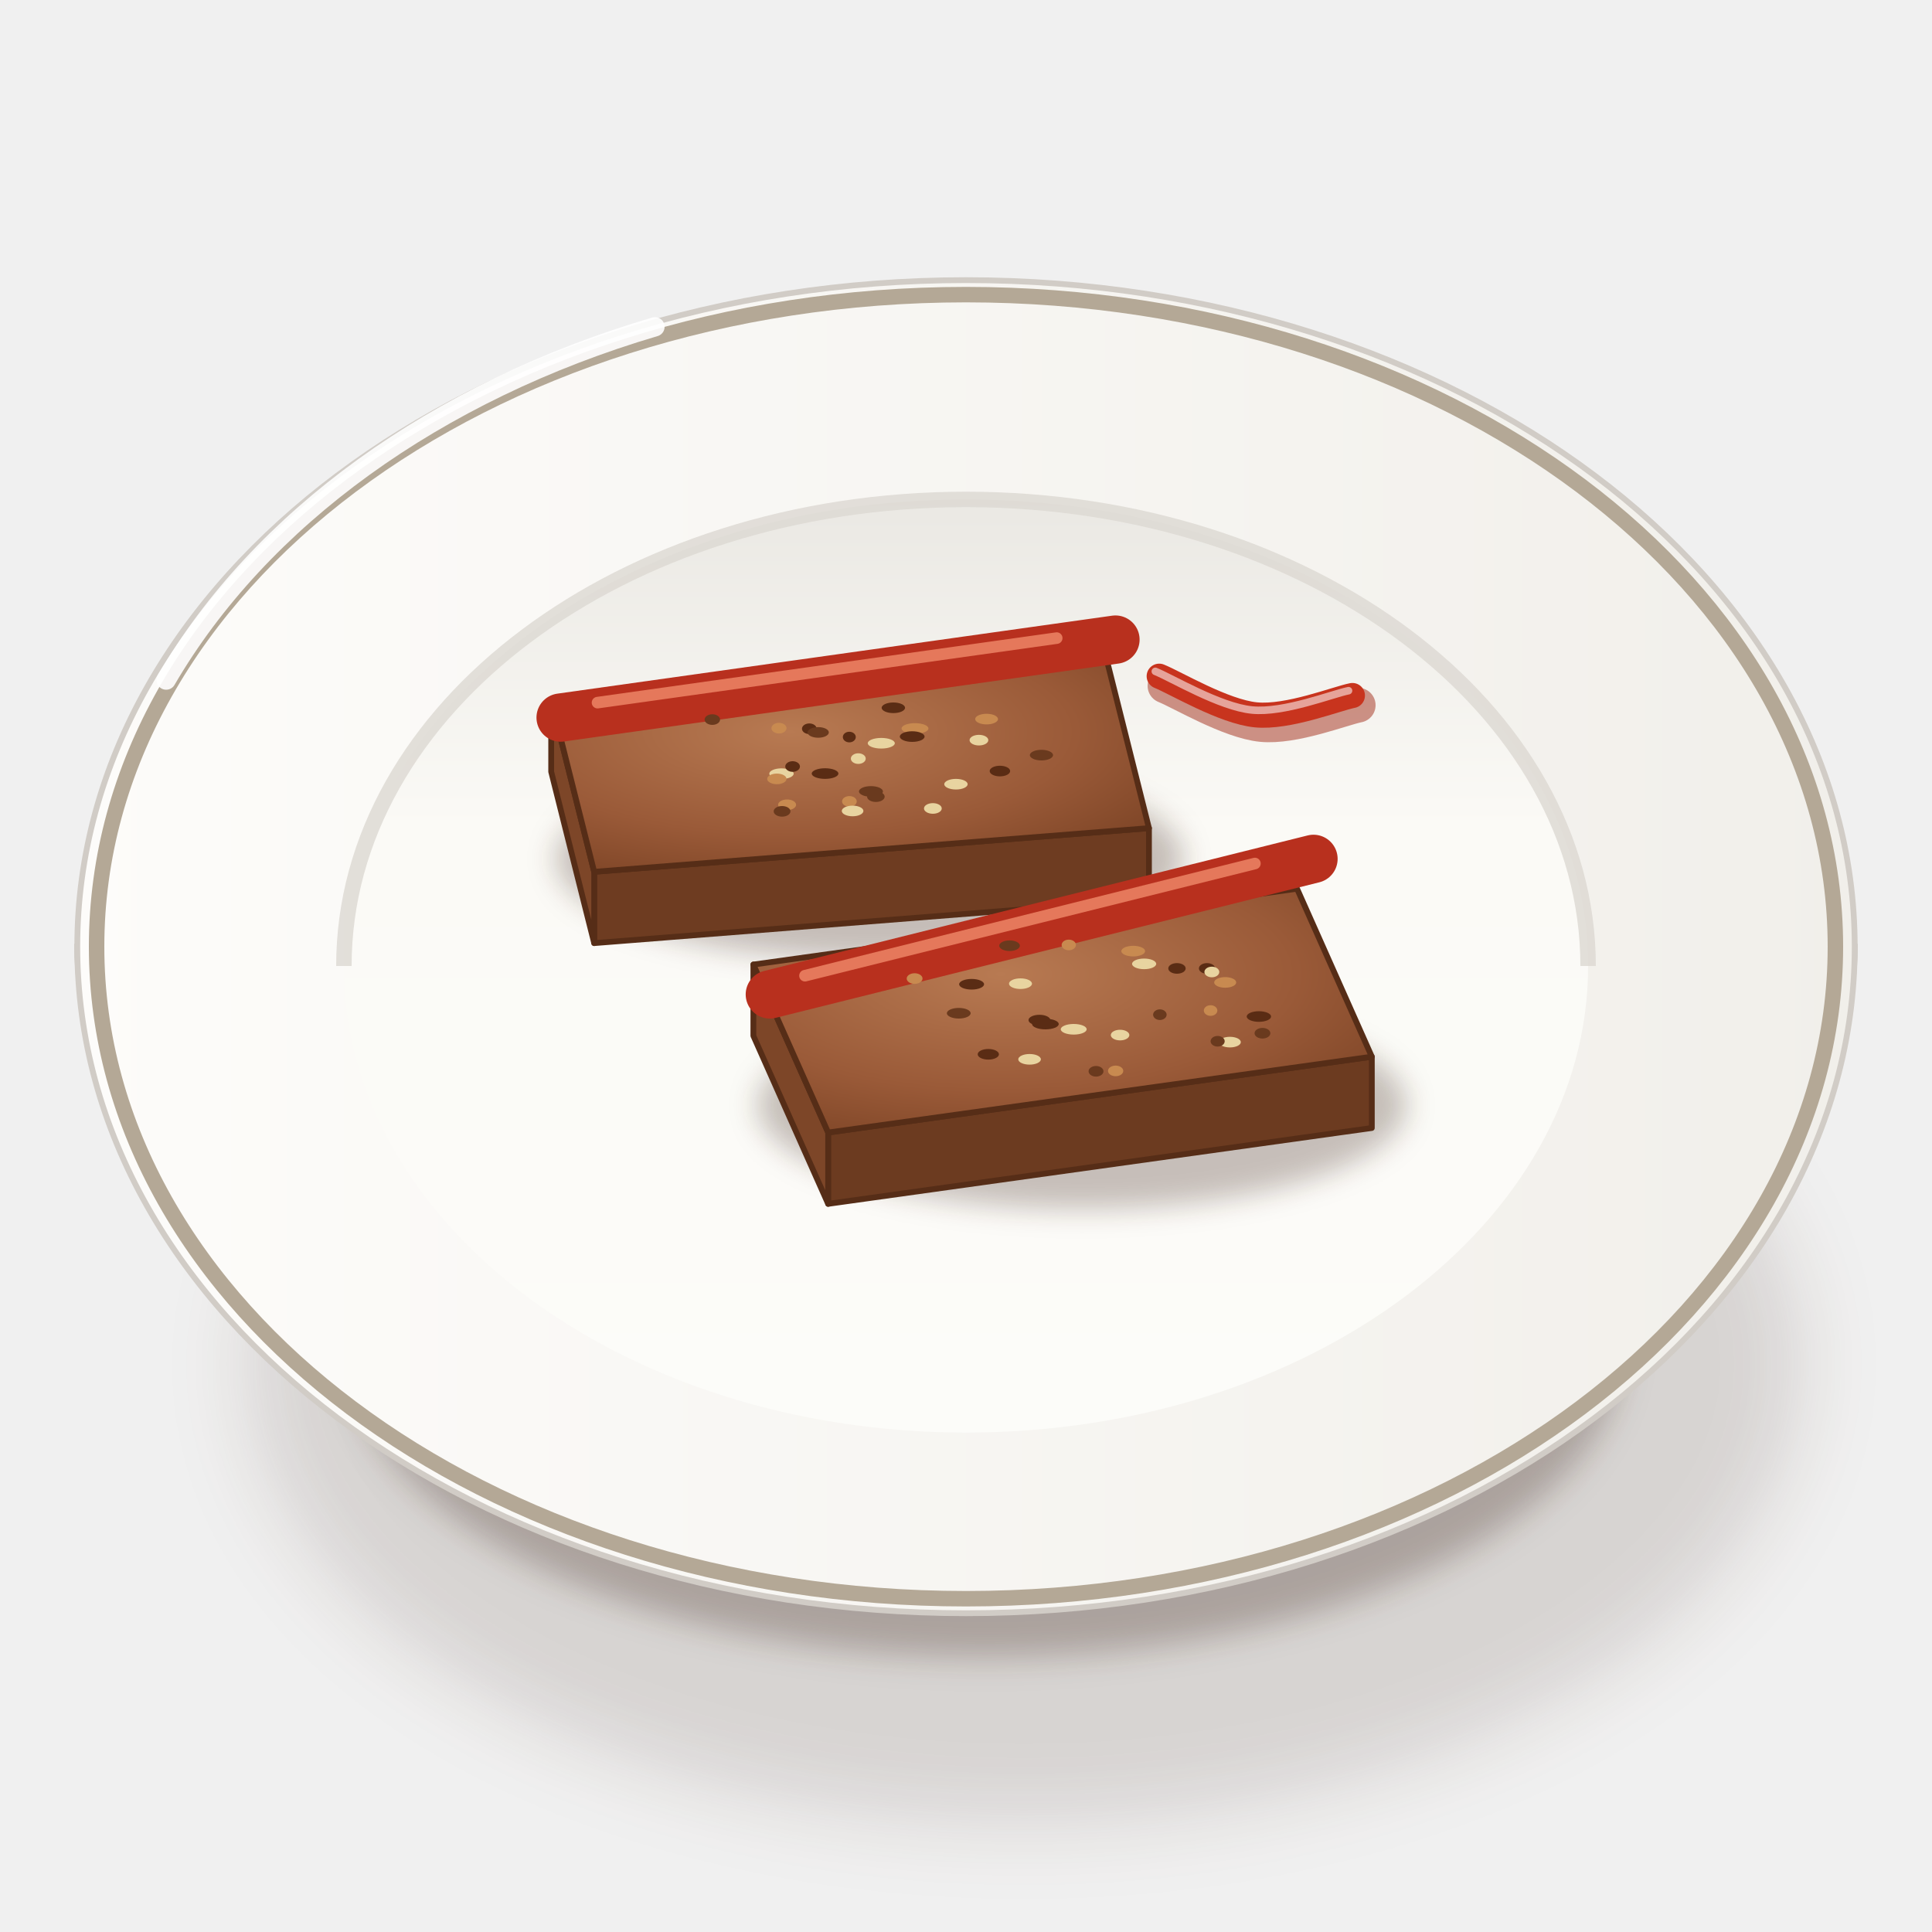
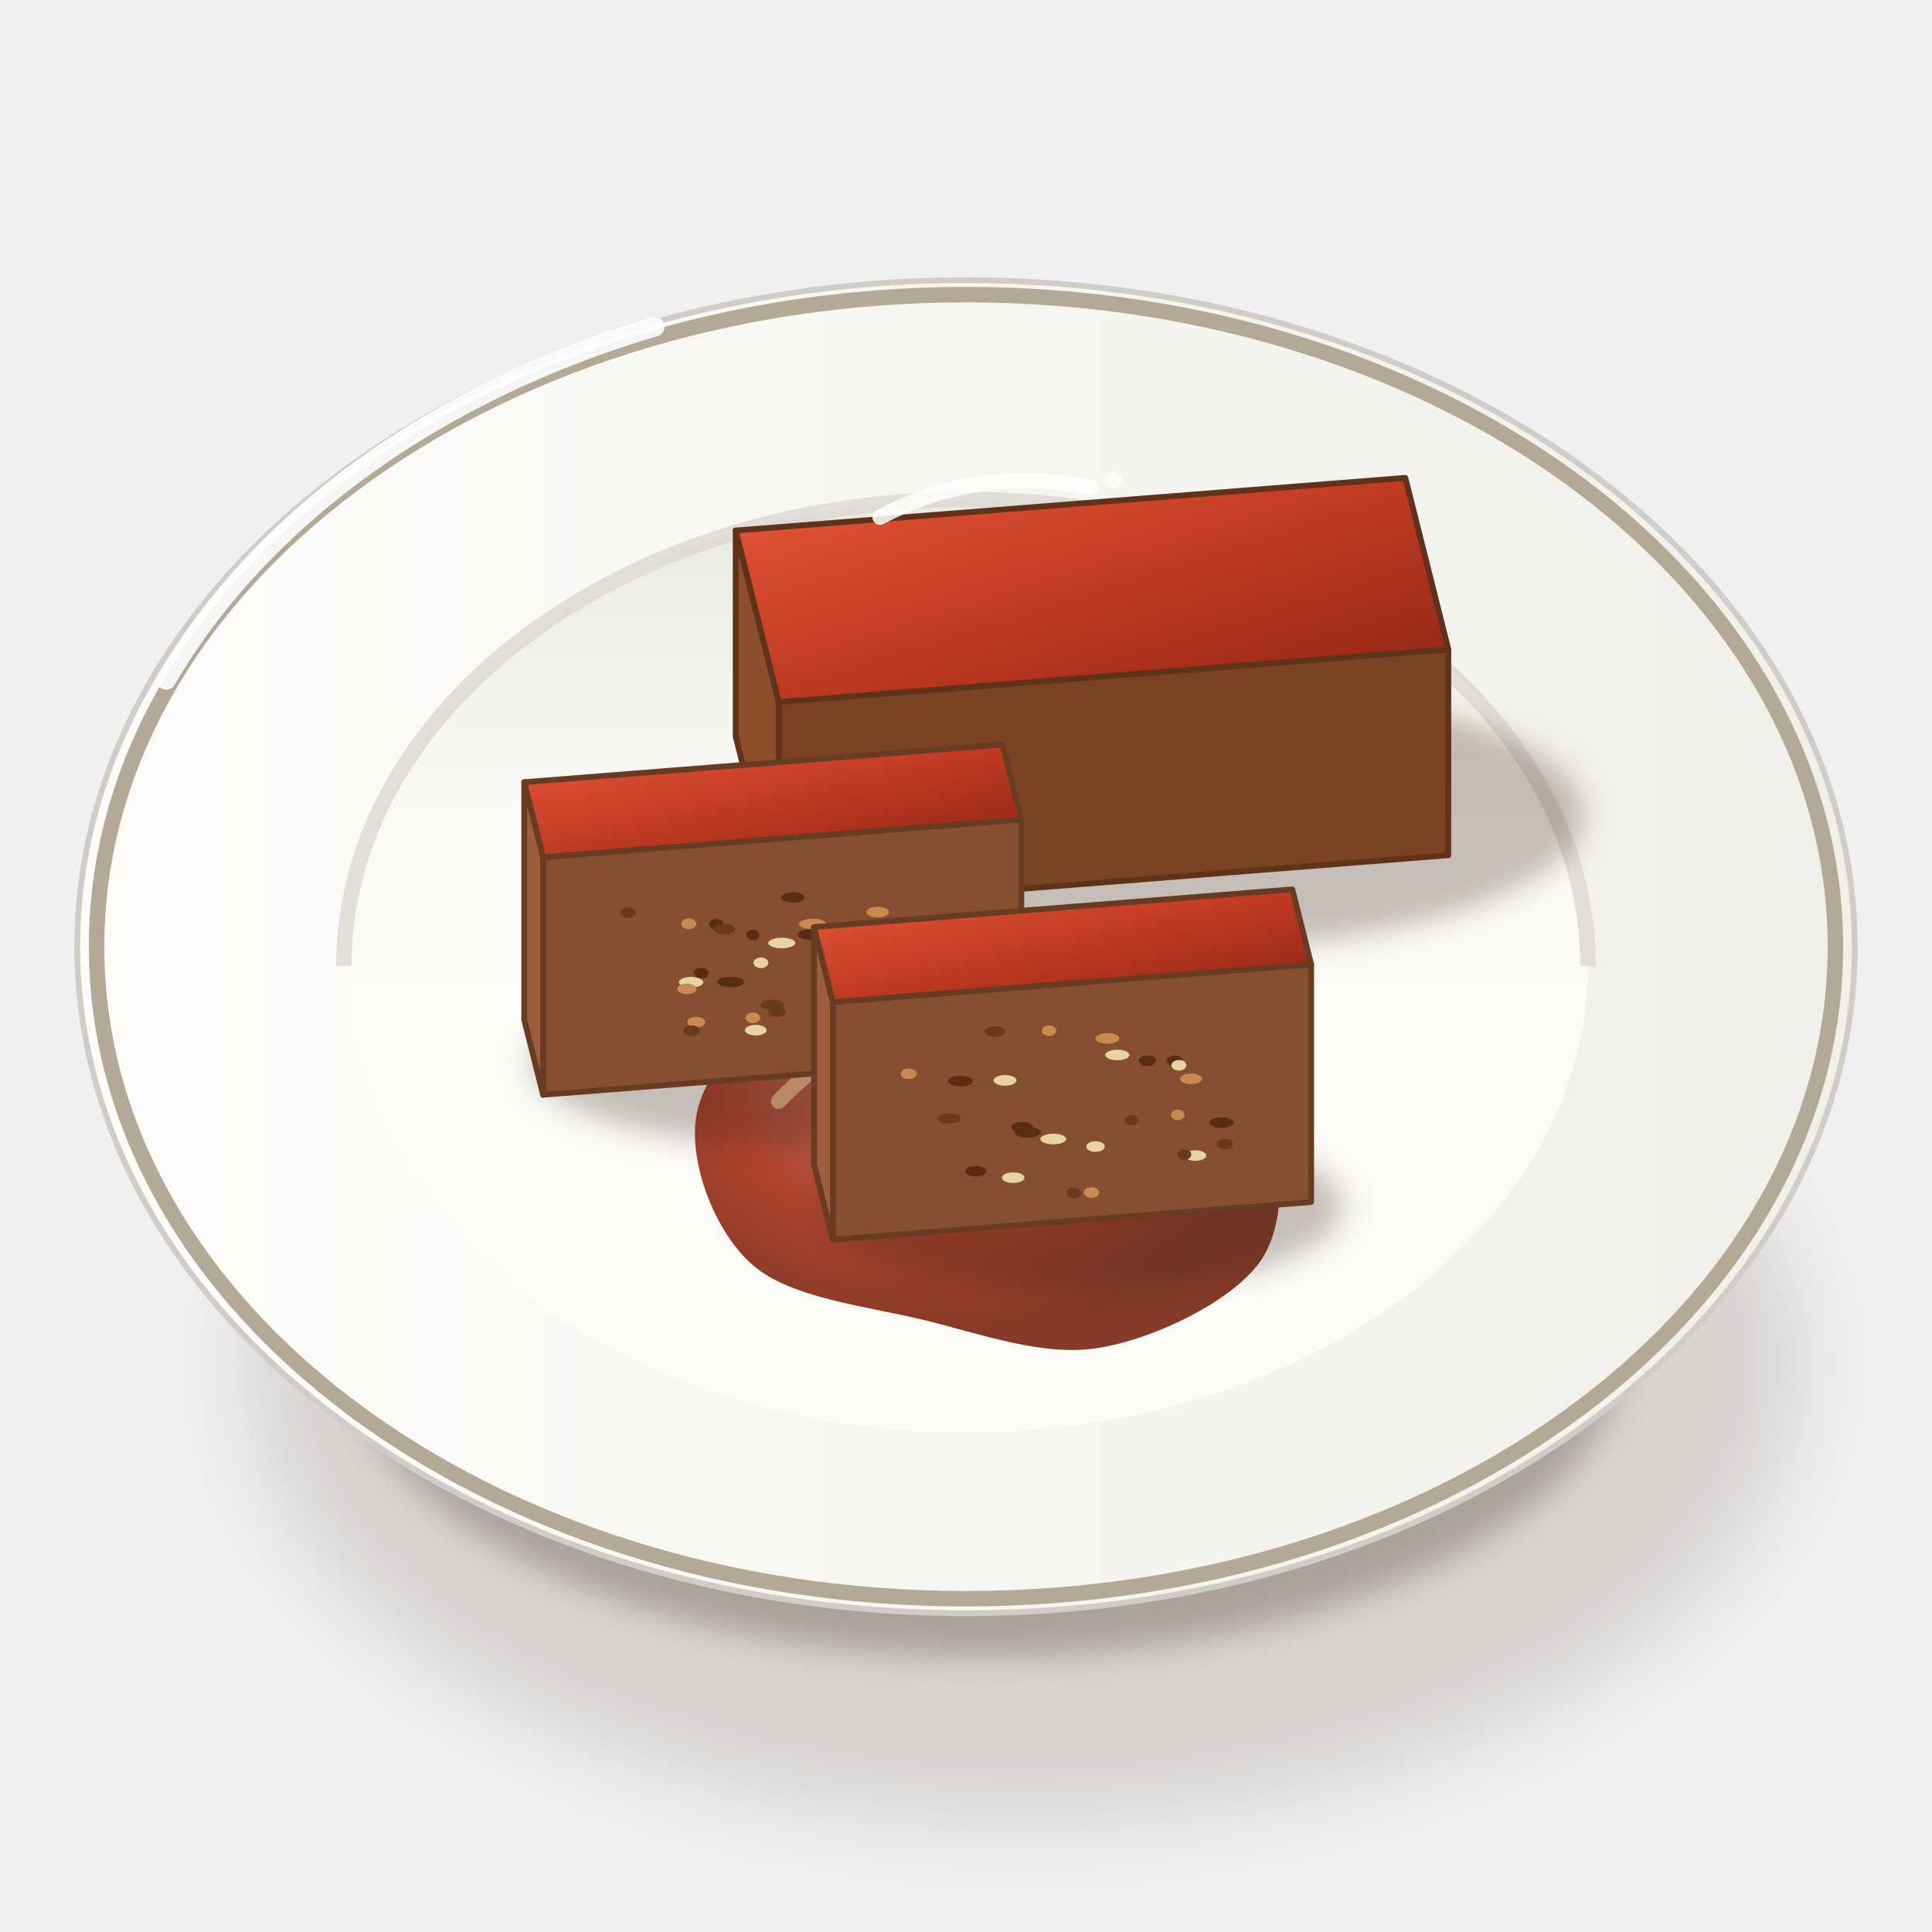
<svg xmlns="http://www.w3.org/2000/svg" viewBox="0 0 200 200" width="400" height="400">
  <defs>
    <filter id="us_meatloaf-1" x="-50%" y="-50%" width="200%" height="200%">
      <feGaussianBlur stdDeviation="4" />
    </filter>
    <filter id="us_meatloaf-2" x="-50%" y="-50%" width="200%" height="200%">
      <feGaussianBlur stdDeviation="1.6" />
    </filter>
    <linearGradient id="us_meatloaf-3" x1="0" y1="0" x2="1" y2="0">
      <stop offset="0" stop-color="#fbfbf7" />
      <stop offset="0.6" stop-color="#eae8e3" />
      <stop offset="1" stop-color="#cdc7c1" />
    </linearGradient>
    <linearGradient id="us_meatloaf-4" x1="0" y1="0" x2="1" y2="0">
      <stop offset="0" stop-color="#fdfcfa" />
      <stop offset="1" stop-color="#f1efea" />
    </linearGradient>
    <linearGradient id="us_meatloaf-5" x1="0" y1="0" x2="0" y2="1">
      <stop offset="0" stop-color="#eae8e3" />
      <stop offset="0.35" stop-color="#fbfaf6" />
      <stop offset="1" stop-color="#fcfcf9" />
    </linearGradient>
-     <radialGradient id="us_meatloaf-6" cx="0.4" cy="0.35" r="0.8">
-       <stop offset="0" stop-color="#b87a52" />
-       <stop offset="0.6" stop-color="#9a5a38" />
-       <stop offset="1" stop-color="#7a4224" />
-     </radialGradient>
+     <linearGradient id="us_meatloaf-6" x1="0" y1="0" x2="1" y2="1">
+       <stop offset="0" stop-color="#e8583a" />
+       <stop offset="0.5" stop-color="#c03a22" />
+       <stop offset="1" stop-color="#8a2414" />
+     </linearGradient>
    <filter id="us_meatloaf-7" x="-50%" y="-50%" width="200%" height="200%">
      <feGaussianBlur stdDeviation="1.4" />
    </filter>
+     <radialGradient id="us_meatloaf-8" cx="0.4" cy="0.36" r="0.6">
+       <stop offset="0" stop-color="#c27162" />
+       <stop offset="0.6" stop-color="#a8341e" />
+       <stop offset="1" stop-color="#7c2916" />
+     </radialGradient>
  </defs>
  <ellipse cx="106" cy="141.25" rx="80.37" ry="47.36" fill="#3a2212" opacity="0.14" filter="url(#us_meatloaf-1)" />
  <ellipse cx="102" cy="139.25" rx="66.02" ry="32.29" fill="#3a2212" opacity="0.28" filter="url(#us_meatloaf-2)" />
  <path d="M8,98 C8,120 30.96,141.39 42.96,143.53 L157.04,143.53 C169.04,141.39 192,120 192,98Z" fill="url(#us_meatloaf-3)" stroke="#c0bab3" stroke-width=".6" />
  <path d="M8,98A92,69 0 1 0 192,98A92,69 0 1 0 8,98Z" fill="url(#us_meatloaf-4)" stroke="#d1ccc6" stroke-width=".6" />
  <path d="M10,98A90,67.5 0 1 0 190,98A90,67.5 0 1 0 10,98Z" fill="none" stroke="#b4a896" stroke-width="1.6" />
  <path d="M35.6,100A64.4,48.3 0 1 0 164.4,100A64.4,48.3 0 1 0 35.6,100Z" fill="url(#us_meatloaf-5)" />
  <path d="M35.6,100 A64.4,48.3 0 0 1 164.4,100" stroke="#dcd8d2" stroke-width="1.6" fill="none" opacity=".8" />
  <path d="M17.2,70.4 A92,69 0 0 1 67.8,33.83" stroke="#fff" stroke-width="2" fill="none" stroke-linecap="round" opacity=".9" />
-   <ellipse cx="90" cy="88.9" rx="32.49" ry="10.4" fill="#3a2212" opacity="0.28" filter="url(#us_meatloaf-7)" />
-   <path d="M118.94,85.73L61.51,90.25L61.51,97.63L118.94,93.11Z" fill="#6e3c21" stroke="#562d17" stroke-width="0.6" stroke-linejoin="round" />
-   <path d="M61.51,90.25L57.06,72.51L57.06,79.89L61.51,97.63Z" fill="#7d4628" stroke="#562d17" stroke-width="0.6" stroke-linejoin="round" />
-   <path d="M57.06,72.51L114.49,67.99L118.94,85.73L61.51,90.25Z" fill="url(#us_meatloaf-6)" stroke="#562d17" stroke-width="0.6" stroke-linejoin="round" />
-   <g transform="translate(88 79.12) rotate(-8)">
-     <path d="M-29,-8.96 L29,-8.96" stroke="#b8301e" stroke-width="5" stroke-linecap="round" />
-     <path d="M-25,-9.96 L23,-9.96" stroke="#f08a6a" stroke-width="1.2" stroke-linecap="round" opacity=".8" />
+   <path d="M28.16,0C28.58,4.75 29.24,11.05 26.17,14.97C23.09,18.89 15.49,22.6 9.71,23.54C3.93,24.48 -2.54,22.05 -8.51,20.61C-14.47,19.18 -22.19,18.37 -26.1,14.94C-30.02,11.5 -32.53,4.67 -31.99,0C-31.46,-4.67 -26.8,-9.68 -22.88,-13.09C-18.95,-16.5 -13.65,-19.28 -8.44,-20.47C-3.24,-21.65 3,-21.39 8.35,-20.23C13.69,-19.07 20.34,-16.9 23.64,-13.52C26.94,-10.15 27.74,-4.75 28.16,0Z" transform="translate(104 116)" fill="url(#us_meatloaf-8)" opacity=".92" />
+   <path d="M80.6,114 Q89.6,104.75 101.3,103.63" stroke="#ffd9a0" stroke-width="1.6" fill="none" stroke-linecap="round" opacity=".7" />
+   <ellipse cx="120" cy="84.4" rx="43.93" ry="14.06" fill="#3a2212" opacity="0.28" filter="url(#us_meatloaf-7)" />
+   <path d="M149.93,67.21L80.62,72.67L80.62,93.99L149.93,88.53Z" fill="#7a4324" stroke="#5f3219" stroke-width="0.6" stroke-linejoin="round" />
+   <path d="M80.62,72.67L76.16,54.92L76.16,76.24L80.62,93.99Z" fill="#8c4e2c" stroke="#5f3219" stroke-width="0.6" stroke-linejoin="round" />
+   <path d="M76.16,54.92L145.48,49.47L149.93,67.21L80.62,72.67Z" fill="url(#us_meatloaf-6)" stroke="#5f3219" stroke-width="0.6" stroke-linejoin="round" />
+   <g transform="translate(102 52) rotate(-8)">
+     <path d="M-11,0 Q0,-3.96 11,0" stroke="#fff" stroke-width="1.6" fill="none" stroke-linecap="round" opacity="0.85" />
+     <circle cx="13.4" cy="-.4" r=".9" fill="#fff" opacity="0.85" />
  </g>
-   <ellipse cx="101.34" cy="76.62" rx="0.97" ry="0.55" fill="#e8d4a0" />
-   <ellipse cx="83.78" cy="75.44" rx="0.76" ry="0.55" fill="#5a2c14" />
-   <ellipse cx="81.48" cy="83.31" rx="0.93" ry="0.55" fill="#c88a50" />
-   <ellipse cx="90.67" cy="82.47" rx="0.91" ry="0.55" fill="#6a3a1e" />
-   <ellipse cx="91.23" cy="76.94" rx="1.4" ry="0.55" fill="#e8d4a0" />
-   <ellipse cx="103.51" cy="79.82" rx="1.06" ry="0.55" fill="#5a2c14" />
-   <ellipse cx="94.72" cy="75.41" rx="1.39" ry="0.55" fill="#c88a50" />
-   <ellipse cx="84.7" cy="75.82" rx="1.1" ry="0.55" fill="#6a3a1e" />
-   <ellipse cx="98.96" cy="81.18" rx="1.21" ry="0.55" fill="#e8d4a0" />
-   <ellipse cx="92.48" cy="73.27" rx="1.21" ry="0.55" fill="#5a2c14" />
-   <ellipse cx="102.13" cy="74.44" rx="1.18" ry="0.55" fill="#c88a50" />
-   <ellipse cx="107.81" cy="78.17" rx="1.2" ry="0.55" fill="#6a3a1e" />
-   <ellipse cx="80.9" cy="80.09" rx="1.26" ry="0.55" fill="#e8d4a0" />
-   <ellipse cx="87.92" cy="76.3" rx="0.67" ry="0.55" fill="#5a2c14" />
-   <ellipse cx="80.64" cy="75.38" rx="0.78" ry="0.55" fill="#c88a50" />
-   <ellipse cx="90.16" cy="81.93" rx="1.24" ry="0.55" fill="#6a3a1e" />
-   <ellipse cx="96.57" cy="83.69" rx="0.92" ry="0.55" fill="#e8d4a0" />
-   <ellipse cx="82.05" cy="79.35" rx="0.76" ry="0.55" fill="#5a2c14" />
-   <ellipse cx="80.42" cy="80.63" rx="1" ry="0.55" fill="#c88a50" />
-   <ellipse cx="80.96" cy="83.99" rx="0.87" ry="0.55" fill="#6a3a1e" />
-   <ellipse cx="88.85" cy="78.53" rx="0.77" ry="0.55" fill="#e8d4a0" />
-   <ellipse cx="85.41" cy="80.08" rx="1.38" ry="0.55" fill="#5a2c14" />
-   <ellipse cx="87.93" cy="82.96" rx="0.76" ry="0.55" fill="#c88a50" />
-   <ellipse cx="73.74" cy="74.49" rx="0.8" ry="0.55" fill="#6a3a1e" />
-   <ellipse cx="88.26" cy="83.95" rx="1.12" ry="0.55" fill="#e8d4a0" />
-   <ellipse cx="94.43" cy="76.25" rx="1.28" ry="0.55" fill="#5a2c14" />
-   <ellipse cx="112" cy="114.4" rx="33.61" ry="10.76" fill="#3a2212" opacity="0.28" filter="url(#us_meatloaf-7)" />
-   <path d="M142.01,109.39L85.73,117.24L85.73,124.62L142.01,116.77Z" fill="#6c3b20" stroke="#562d17" stroke-width="0.6" stroke-linejoin="round" />
-   <path d="M85.73,117.24L77.99,99.85L77.99,107.23L85.73,124.62Z" fill="#7d4628" stroke="#562d17" stroke-width="0.6" stroke-linejoin="round" />
-   <path d="M77.99,99.85L134.27,92L142.01,109.39L85.73,117.24Z" fill="url(#us_meatloaf-6)" stroke="#562d17" stroke-width="0.6" stroke-linejoin="round" />
-   <g transform="translate(110 104.62) rotate(-14)">
-     <path d="M-29,-8.96 L29,-8.96" stroke="#b8301e" stroke-width="5" stroke-linecap="round" />
-     <path d="M-25,-9.96 L23,-9.96" stroke="#f08a6a" stroke-width="1.2" stroke-linecap="round" opacity=".8" />
-   </g>
-   <ellipse cx="127.32" cy="107.88" rx="1.13" ry="0.55" fill="#e8d4a0" />
-   <ellipse cx="100.58" cy="101.89" rx="1.29" ry="0.55" fill="#5a2c14" />
-   <ellipse cx="94.68" cy="101.3" rx="0.82" ry="0.55" fill="#c88a50" />
-   <ellipse cx="104.51" cy="97.9" rx="1.07" ry="0.55" fill="#6a3a1e" />
-   <ellipse cx="115.95" cy="107.15" rx="0.96" ry="0.55" fill="#e8d4a0" />
-   <ellipse cx="124.95" cy="100.25" rx="0.84" ry="0.55" fill="#5a2c14" />
-   <ellipse cx="110.64" cy="97.82" rx="0.74" ry="0.55" fill="#c88a50" />
-   <ellipse cx="120.07" cy="105.04" rx="0.7" ry="0.55" fill="#6a3a1e" />
-   <ellipse cx="111.15" cy="106.55" rx="1.34" ry="0.55" fill="#e8d4a0" />
-   <ellipse cx="130.32" cy="105.23" rx="1.26" ry="0.55" fill="#5a2c14" />
-   <ellipse cx="115.49" cy="110.86" rx="0.79" ry="0.55" fill="#c88a50" />
-   <ellipse cx="113.46" cy="110.9" rx="0.77" ry="0.55" fill="#6a3a1e" />
-   <ellipse cx="118.44" cy="99.78" rx="1.25" ry="0.55" fill="#e8d4a0" />
-   <ellipse cx="108.22" cy="106.01" rx="1.38" ry="0.55" fill="#5a2c14" />
-   <ellipse cx="126.83" cy="101.7" rx="1.14" ry="0.55" fill="#c88a50" />
-   <ellipse cx="130.69" cy="106.96" rx="0.82" ry="0.55" fill="#6a3a1e" />
-   <ellipse cx="125.45" cy="100.62" rx="0.77" ry="0.55" fill="#e8d4a0" />
-   <ellipse cx="107.6" cy="105.6" rx="1.13" ry="0.55" fill="#5a2c14" />
-   <ellipse cx="117.31" cy="98.46" rx="1.23" ry="0.55" fill="#c88a50" />
-   <ellipse cx="99.25" cy="104.89" rx="1.23" ry="0.55" fill="#6a3a1e" />
-   <ellipse cx="105.64" cy="101.83" rx="1.19" ry="0.55" fill="#e8d4a0" />
-   <ellipse cx="102.31" cy="109.14" rx="1.1" ry="0.55" fill="#5a2c14" />
-   <ellipse cx="125.32" cy="104.61" rx="0.7" ry="0.55" fill="#c88a50" />
-   <ellipse cx="126.05" cy="107.79" rx="0.73" ry="0.55" fill="#6a3a1e" />
-   <ellipse cx="106.58" cy="109.66" rx="1.17" ry="0.55" fill="#e8d4a0" />
-   <ellipse cx="121.84" cy="100.25" rx="0.9" ry="0.55" fill="#5a2c14" />
-   <path d="M120,70C121.67,70.67 126.67,73.67 130,74C133.33,74.33 138.33,72.33 140,72" stroke="#a12c18" stroke-width="3.6" fill="none" stroke-linecap="round" opacity=".5" transform="translate(.6 1)" />
-   <path d="M120,70C121.67,70.67 126.67,73.67 130,74C133.33,74.33 138.33,72.33 140,72" stroke="#c8341e" stroke-width="2.6" fill="none" stroke-linecap="round" />
-   <path d="M120,70C121.67,70.67 126.67,73.67 130,74C133.33,74.33 138.33,72.33 140,72" stroke="#fff" stroke-width="0.78" fill="none" stroke-linecap="round" opacity=".55" transform="translate(-.4 -.5)" />
+   <ellipse cx="82" cy="109.9" rx="27.02" ry="8.65" fill="#3a2212" opacity="0.28" filter="url(#us_meatloaf-7)" />
+   <path d="M105.73,84.83L56.22,88.73L56.22,113.33L105.73,109.43Z" fill="#874f31" stroke="#683b22" stroke-width="0.6" stroke-linejoin="round" />
+   <path d="M56.22,88.73L54.27,80.97L54.27,105.57L56.22,113.33Z" fill="#9c5d3c" stroke="#683b22" stroke-width="0.6" stroke-linejoin="round" />
+   <path d="M54.27,80.97L103.78,77.07L105.73,84.83L56.22,88.73Z" fill="url(#us_meatloaf-6)" stroke="#683b22" stroke-width="0.6" stroke-linejoin="round" />
+   <ellipse cx="90.12" cy="97.22" rx="0.97" ry="0.55" fill="#e8d4a0" />
+   <ellipse cx="74.16" cy="95.7" rx="0.76" ry="0.55" fill="#5a2c14" />
+   <ellipse cx="72.07" cy="105.81" rx="0.93" ry="0.55" fill="#c88a50" />
+   <ellipse cx="80.43" cy="104.73" rx="0.91" ry="0.55" fill="#6a3a1e" />
+   <ellipse cx="80.93" cy="97.62" rx="1.4" ry="0.55" fill="#e8d4a0" />
+   <ellipse cx="92.1" cy="101.33" rx="1.06" ry="0.55" fill="#5a2c14" />
+   <ellipse cx="84.11" cy="95.66" rx="1.39" ry="0.55" fill="#c88a50" />
+   <ellipse cx="75" cy="96.19" rx="1.1" ry="0.55" fill="#6a3a1e" />
+   <ellipse cx="87.96" cy="103.08" rx="1.21" ry="0.55" fill="#e8d4a0" />
+   <ellipse cx="82.08" cy="92.91" rx="1.21" ry="0.55" fill="#5a2c14" />
+   <ellipse cx="90.85" cy="94.42" rx="1.18" ry="0.55" fill="#c88a50" />
+   <ellipse cx="96.01" cy="99.2" rx="1.2" ry="0.55" fill="#6a3a1e" />
+   <ellipse cx="71.54" cy="101.68" rx="1.26" ry="0.55" fill="#e8d4a0" />
+   <ellipse cx="77.93" cy="96.8" rx="0.67" ry="0.55" fill="#5a2c14" />
+   <ellipse cx="71.31" cy="95.63" rx="0.78" ry="0.55" fill="#c88a50" />
+   <ellipse cx="79.96" cy="104.04" rx="1.24" ry="0.55" fill="#6a3a1e" />
+   <ellipse cx="85.79" cy="106.3" rx="0.92" ry="0.55" fill="#e8d4a0" />
+   <ellipse cx="72.59" cy="100.73" rx="0.76" ry="0.55" fill="#5a2c14" />
+   <ellipse cx="71.11" cy="102.37" rx="1" ry="0.55" fill="#c88a50" />
+   <ellipse cx="71.6" cy="106.7" rx="0.87" ry="0.55" fill="#6a3a1e" />
+   <ellipse cx="78.77" cy="99.67" rx="0.77" ry="0.55" fill="#e8d4a0" />
+   <ellipse cx="75.65" cy="101.66" rx="1.38" ry="0.55" fill="#5a2c14" />
+   <ellipse cx="77.94" cy="105.36" rx="0.76" ry="0.55" fill="#c88a50" />
+   <ellipse cx="65.04" cy="94.48" rx="0.8" ry="0.55" fill="#6a3a1e" />
+   <ellipse cx="78.23" cy="106.64" rx="1.12" ry="0.55" fill="#e8d4a0" />
+   <ellipse cx="83.85" cy="96.74" rx="1.28" ry="0.55" fill="#5a2c14" />
+   <ellipse cx="112" cy="124.9" rx="27.02" ry="8.65" fill="#3a2212" opacity="0.28" filter="url(#us_meatloaf-7)" />
+   <path d="M135.73,99.83L86.22,103.73L86.22,128.33L135.73,124.43Z" fill="#874f31" stroke="#683b22" stroke-width="0.6" stroke-linejoin="round" />
+   <path d="M86.22,103.73L84.27,95.97L84.27,120.57L86.22,128.33Z" fill="#9c5d3c" stroke="#683b22" stroke-width="0.6" stroke-linejoin="round" />
+   <path d="M84.27,95.97L133.78,92.07L135.73,99.83L86.22,103.73Z" fill="url(#us_meatloaf-6)" stroke="#683b22" stroke-width="0.6" stroke-linejoin="round" />
+   <ellipse cx="123.74" cy="119.62" rx="1.13" ry="0.55" fill="#e8d4a0" />
+   <ellipse cx="99.43" cy="111.92" rx="1.29" ry="0.55" fill="#5a2c14" />
+   <ellipse cx="94.07" cy="111.16" rx="0.82" ry="0.55" fill="#c88a50" />
+   <ellipse cx="103.01" cy="106.79" rx="1.07" ry="0.55" fill="#6a3a1e" />
+   <ellipse cx="113.41" cy="118.69" rx="0.96" ry="0.55" fill="#e8d4a0" />
+   <ellipse cx="121.59" cy="109.81" rx="0.84" ry="0.55" fill="#5a2c14" />
+   <ellipse cx="108.59" cy="106.69" rx="0.74" ry="0.55" fill="#c88a50" />
+   <ellipse cx="117.15" cy="115.97" rx="0.7" ry="0.55" fill="#6a3a1e" />
+   <ellipse cx="109.04" cy="117.91" rx="1.34" ry="0.55" fill="#e8d4a0" />
+   <ellipse cx="126.47" cy="116.21" rx="1.26" ry="0.55" fill="#5a2c14" />
+   <ellipse cx="112.99" cy="123.45" rx="0.79" ry="0.55" fill="#c88a50" />
+   <ellipse cx="111.14" cy="123.5" rx="0.77" ry="0.55" fill="#6a3a1e" />
+   <ellipse cx="115.67" cy="109.21" rx="1.25" ry="0.55" fill="#e8d4a0" />
+   <ellipse cx="106.39" cy="117.22" rx="1.38" ry="0.55" fill="#5a2c14" />
+   <ellipse cx="123.3" cy="111.68" rx="1.14" ry="0.55" fill="#c88a50" />
+   <ellipse cx="126.81" cy="118.43" rx="0.82" ry="0.55" fill="#6a3a1e" />
+   <ellipse cx="122.04" cy="110.28" rx="0.77" ry="0.55" fill="#e8d4a0" />
+   <ellipse cx="105.81" cy="116.69" rx="1.13" ry="0.55" fill="#5a2c14" />
+   <ellipse cx="114.64" cy="107.5" rx="1.23" ry="0.55" fill="#c88a50" />
+   <ellipse cx="98.22" cy="115.78" rx="1.23" ry="0.55" fill="#6a3a1e" />
+   <ellipse cx="104.04" cy="111.84" rx="1.19" ry="0.55" fill="#e8d4a0" />
+   <ellipse cx="101.01" cy="121.24" rx="1.1" ry="0.55" fill="#5a2c14" />
+   <ellipse cx="121.93" cy="115.41" rx="0.7" ry="0.55" fill="#c88a50" />
+   <ellipse cx="122.59" cy="119.51" rx="0.73" ry="0.55" fill="#6a3a1e" />
+   <ellipse cx="104.89" cy="121.91" rx="1.17" ry="0.55" fill="#e8d4a0" />
+   <ellipse cx="118.77" cy="109.81" rx="0.9" ry="0.55" fill="#5a2c14" />
</svg>
